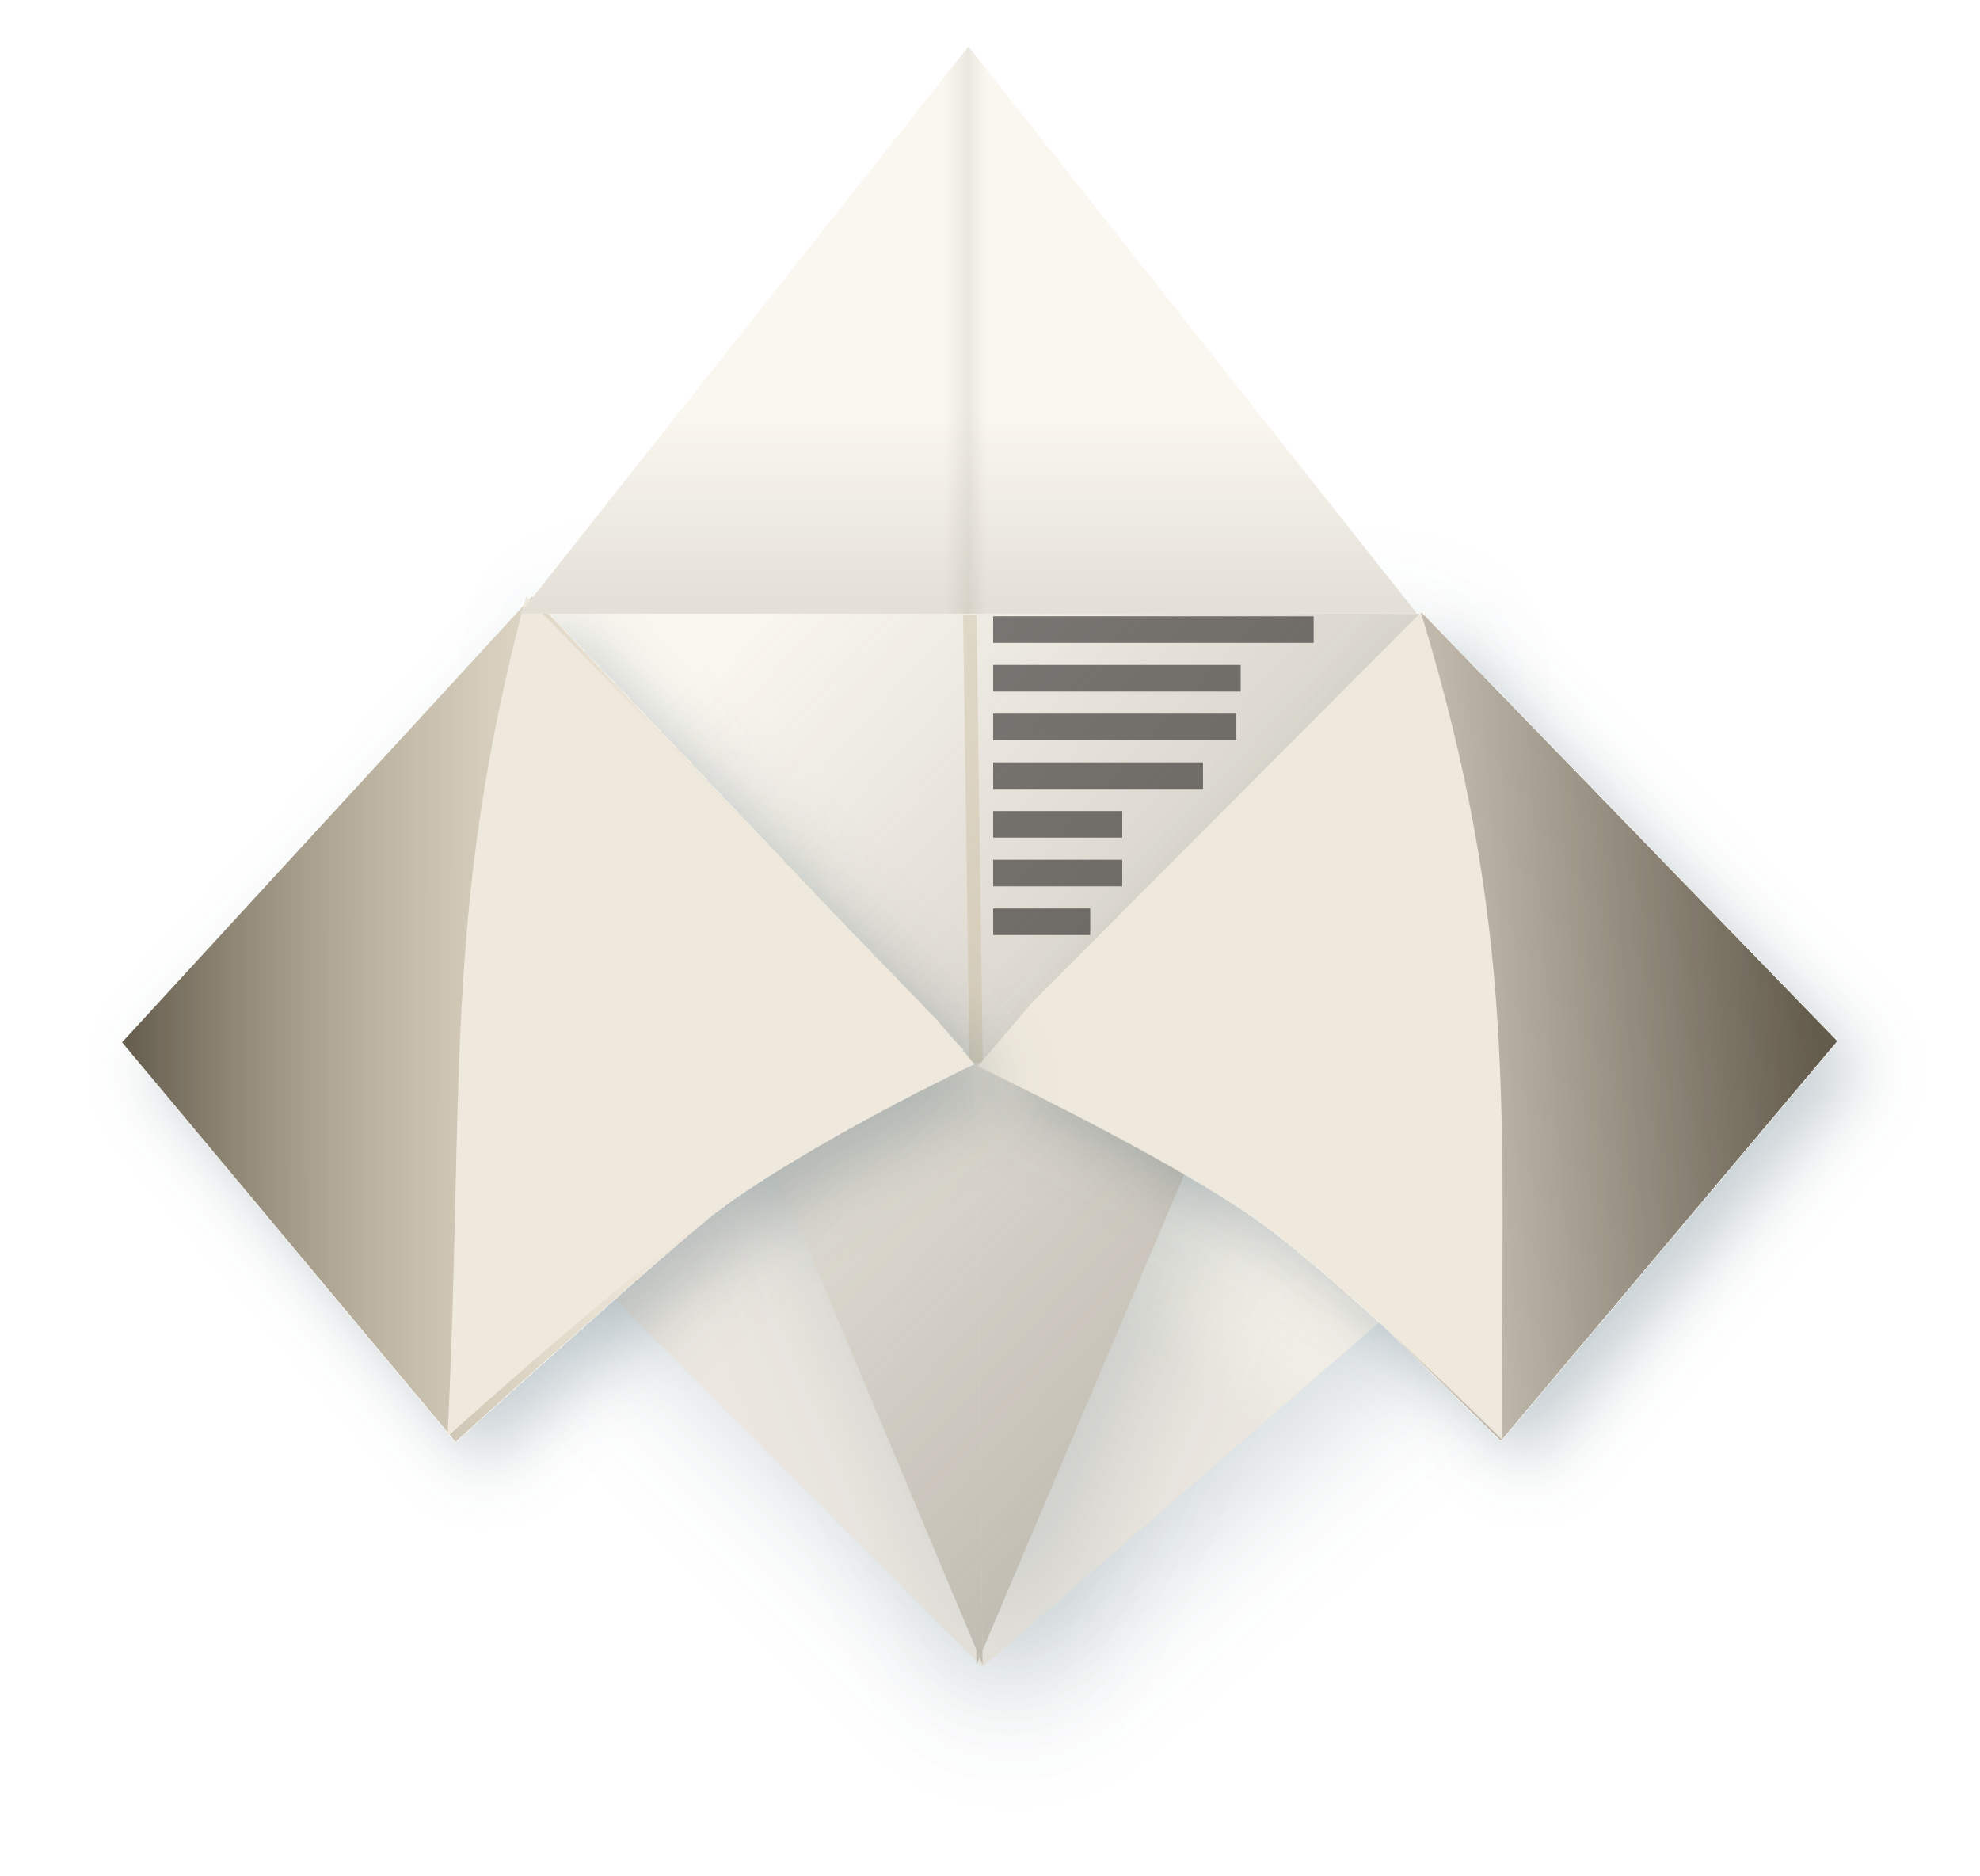
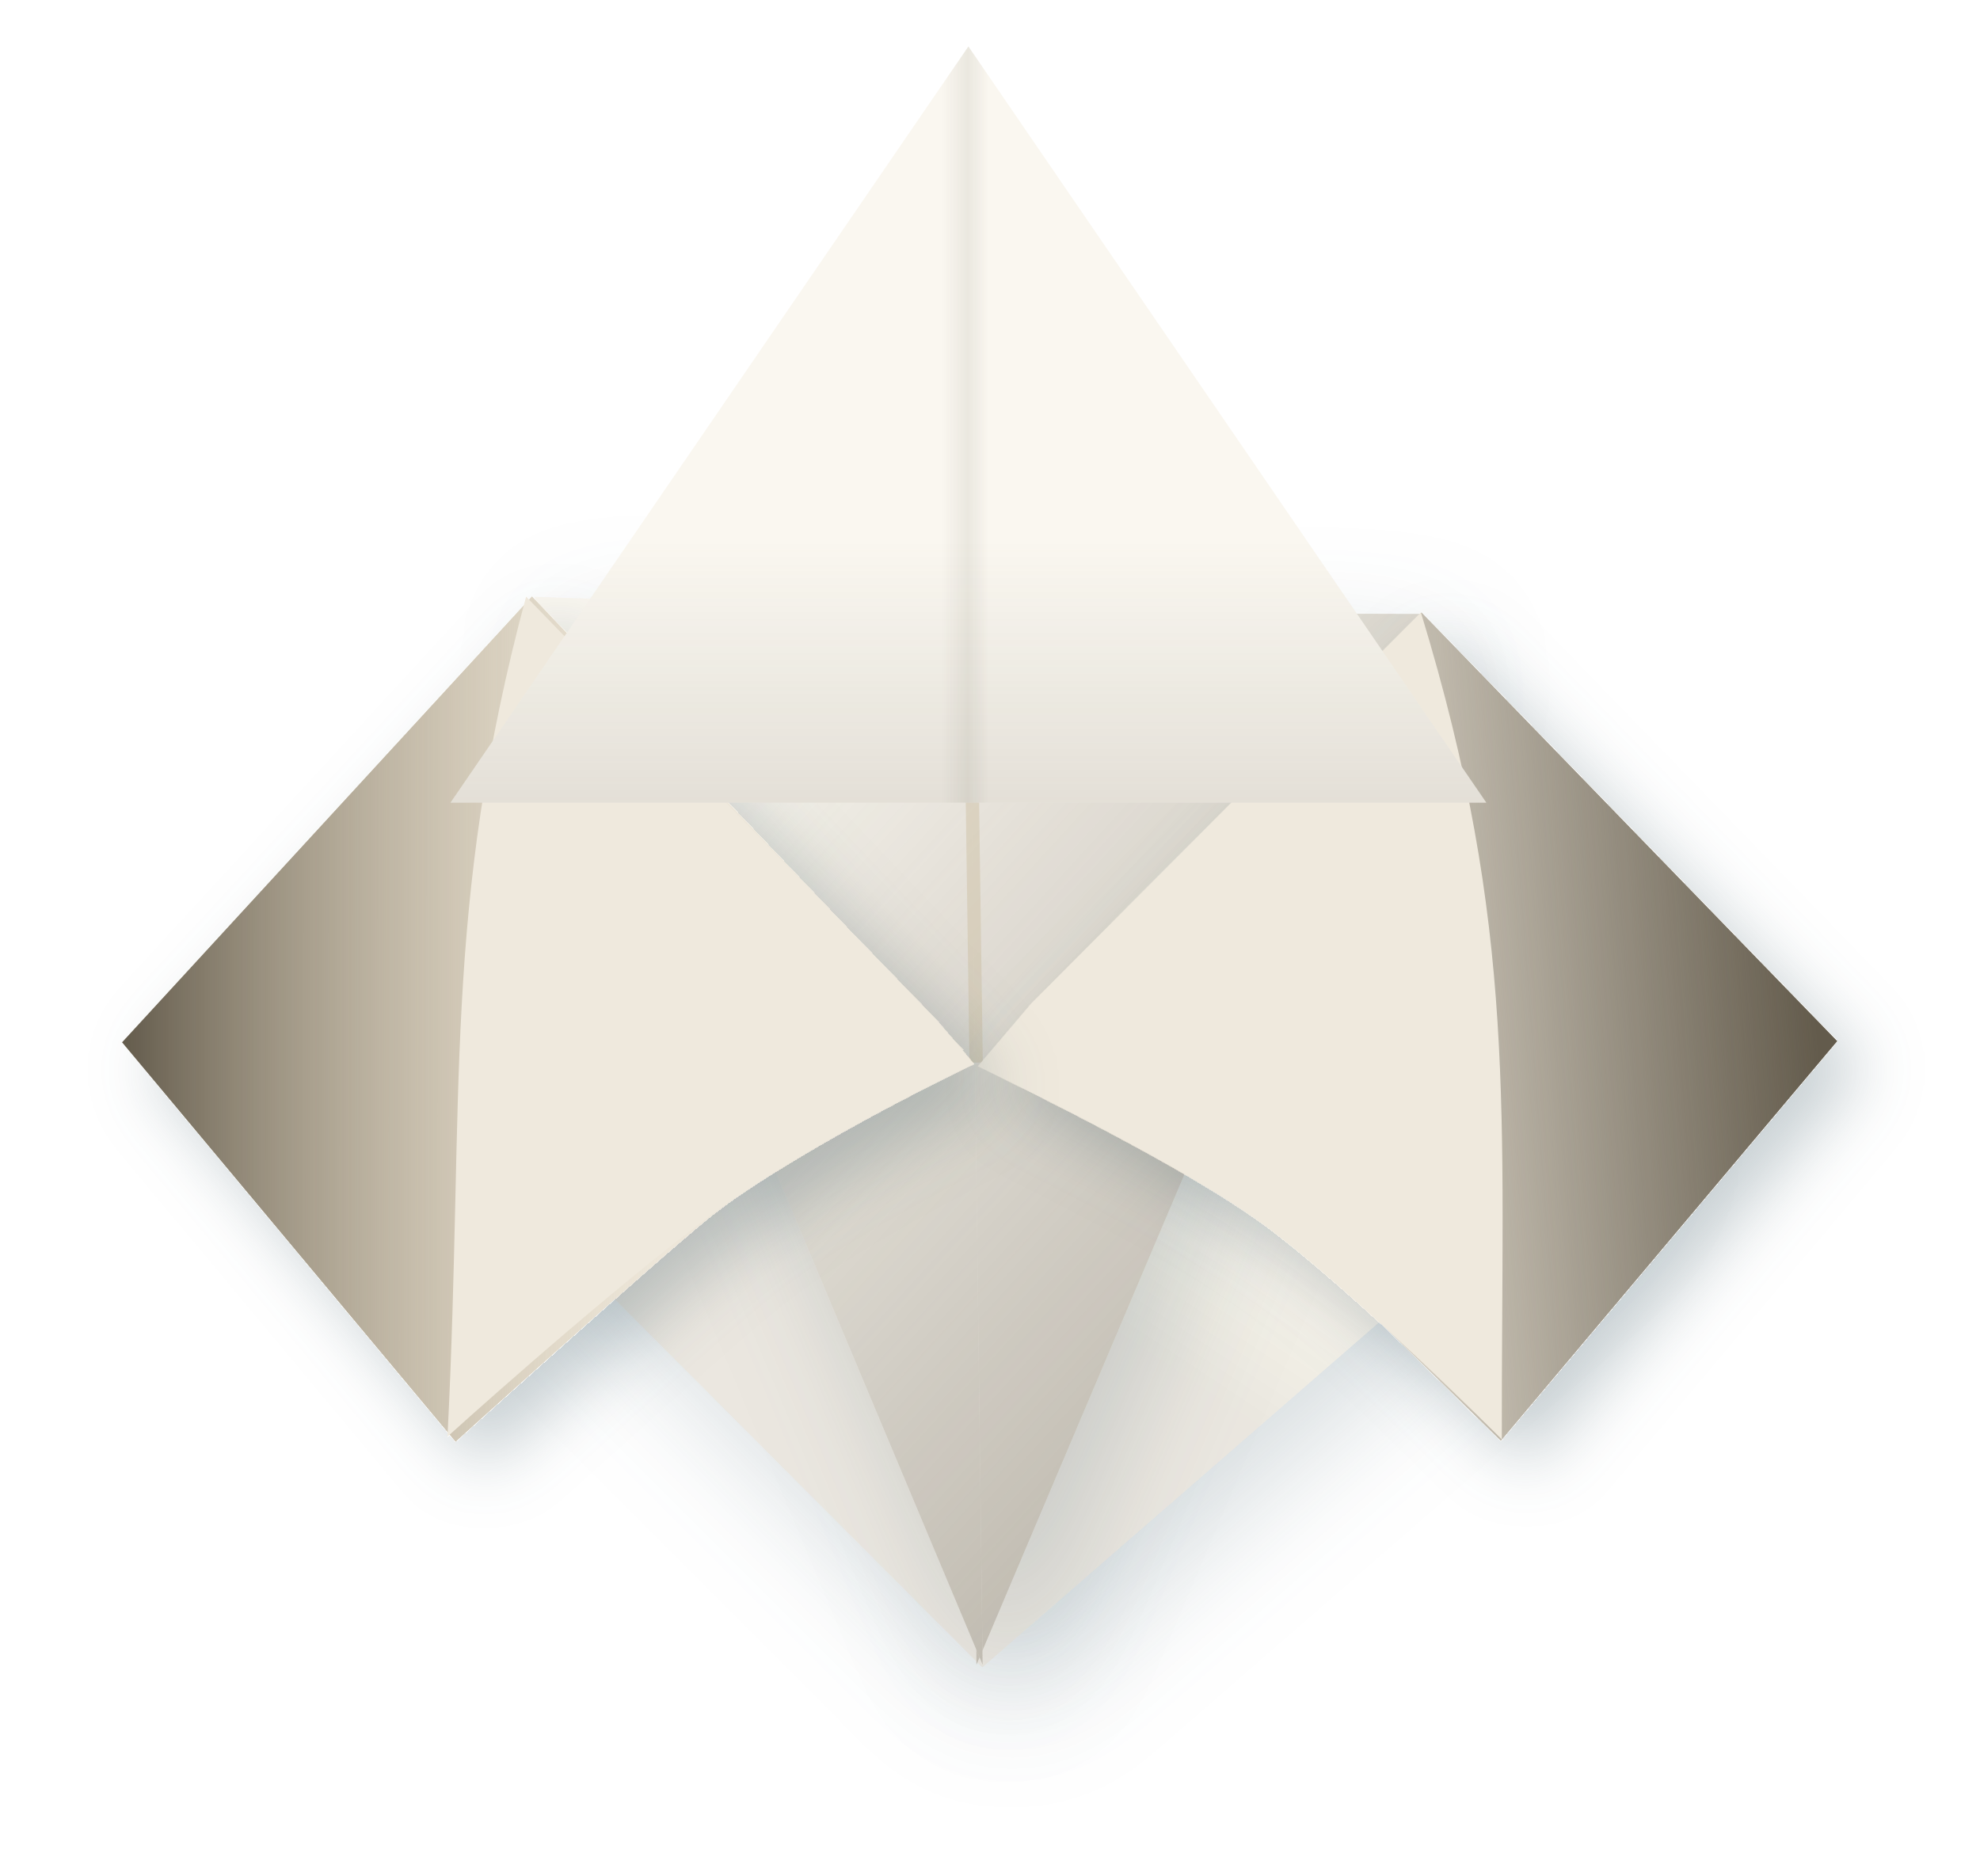
<svg xmlns="http://www.w3.org/2000/svg" width="341" height="323" viewBox="0 0 341 323" fill="none">
  <g id="TEMP EXPORT v40.1">
    <g id="BASE">
      <g id="Paper Base" filter="url(#filter0_d_0_1)">
        <path d="M77.591 195.425L169.171 287.203L274.7 195.425L274.7 164.634L169.171 156.163L169.18 156.198L166.706 156.203L166.7 156.163L77.591 164.634L77.591 195.425Z" fill="#FAF7F0" />
        <path d="M77.591 195.425L169.171 287.203L274.7 195.425L274.7 164.634L169.171 156.163L169.18 156.198L166.706 156.203L166.7 156.163L77.591 164.634L77.591 195.425Z" fill="url(#paint0_linear_0_1)" fill-opacity="0.1" />
      </g>
      <g id="Subtract" filter="url(#filter1_d_0_1)">
        <path d="M166.914 105.524L244.917 105.745L168.164 286.757L166.914 105.524Z" fill="#FAF7F0" />
        <path d="M166.914 105.524L244.917 105.745L168.164 286.757L166.914 105.524Z" fill="url(#paint1_linear_0_1)" fill-opacity="0.5" />
        <path d="M92.014 102.785L166.914 105.524L169.235 286.75L92.014 102.785Z" fill="#FAF7F0" />
        <path d="M92.014 102.785L166.914 105.524L169.235 286.75L92.014 102.785Z" fill="url(#paint2_linear_0_1)" fill-opacity="0.5" />
      </g>
      <mask id="mask0_0_1" style="mask-type:alpha" maskUnits="userSpaceOnUse" x="58" y="178" width="219" height="113">
        <g id="Paper Base_2">
          <path d="M58.203 287.98L164.38 290.836L164.56 287.109L172.175 287.109L172.386 290.836L276.703 287.98L276.703 178.863L168.553 178.867L168.563 178.898L166.088 178.902L166.082 178.868L58.203 178.863L58.203 232.572L58.321 232.577L58.286 233.768L58.203 233.769L58.203 287.98Z" fill="#FAF7F0" />
          <path d="M58.203 287.98L164.38 290.836L164.56 287.109L172.175 287.109L172.386 290.836L276.703 287.98L276.703 178.863L168.553 178.867L168.563 178.898L166.088 178.902L166.082 178.868L58.203 178.863L58.203 232.572L58.321 232.577L58.286 233.768L58.203 233.769L58.203 287.98Z" fill="url(#paint3_linear_0_1)" fill-opacity="0.25" />
        </g>
      </mask>
      <g mask="url(#mask0_0_1)">
</g>
    </g>
    <g id="top">
      <g id="top back">
        <g id="Vector 3">
          <path d="M36.507 177.779L90.816 106.087L30.909 170.81C30.952 178.178 33.062 173.205 36.507 177.779Z" fill="#EFE9DD" />
          <path d="M36.507 177.779L90.816 106.087L30.909 170.81C30.952 178.178 33.062 173.205 36.507 177.779Z" fill="url(#paint4_linear_0_1)" fill-opacity="0.5" />
        </g>
        <g id="Vector 4">
          <path d="M305.623 179.741L247.402 106.085L302.938 176.346C302.919 179.991 304.375 180.175 305.623 179.741L306.242 180.525C308.348 177.779 307.138 179.215 305.623 179.741Z" fill="#EFE9DD" />
          <path d="M305.623 179.741L247.402 106.085L302.938 176.346C302.919 179.991 304.375 180.175 305.623 179.741L306.242 180.525C308.348 177.779 307.138 179.215 305.623 179.741Z" fill="url(#paint5_linear_0_1)" fill-opacity="0.5" />
        </g>
      </g>
      <path id="Center Crease" d="M167.021 105.959L168.11 183.021" stroke="#C9B99A" stroke-opacity="0.4" stroke-width="2.3" />
      <g id="top left" filter="url(#filter2_d_0_1)">
        <g id="left">
          <path d="M316.415 179.328L258.482 248.179L219.84 210.35L171.047 180.862L244.812 105.494L316.415 179.328Z" fill="#EFE9DD" />
          <path d="M316.415 179.328L258.482 248.179L219.84 210.35L171.047 180.862L244.812 105.494L316.415 179.328Z" fill="url(#paint6_linear_0_1)" />
        </g>
        <path id="Subtract_2" d="M258.644 247.93C258.565 247.851 233.382 222.595 218.022 211.227C204.273 201.052 174.615 186.641 168.467 183.692L168.41 183.651L177.646 172.807L244.712 105.494C261.38 160.165 258.578 191.358 258.644 247.93Z" fill="#EFE9DD" />
      </g>
      <g id="top right" filter="url(#filter3_d_0_1)">
        <g id="right">
          <path d="M78.462 248.34L21.024 179.534L91.615 102.732L165.896 180.85C165.896 180.85 131.881 201.765 121.719 210.069C111.556 218.373 78.462 248.34 78.462 248.34Z" fill="#EFE9DD" />
          <path d="M78.462 248.34L21.024 179.534L91.615 102.732L165.896 180.85C165.896 180.85 131.881 201.765 121.719 210.069C111.556 218.373 78.462 248.34 78.462 248.34Z" fill="url(#paint7_linear_0_1)" />
        </g>
        <path id="Subtract_3" d="M77.07 247.444C80.052 188.203 76.087 157.049 90.602 102.754L161.361 175.754L167.768 183.276C163.445 185.33 136.998 198.105 120.029 211.103C101.54 225.264 77.166 247.357 77.07 247.444Z" fill="#EFE9DD" />
      </g>
    </g>
-     <path id="Union" d="M187.759 161.051H171.047V156.473H187.759V161.051ZM193.276 152.664H171.047V148.086H193.276V152.664ZM193.276 144.277H171.047V139.699H193.276V144.277ZM207.186 135.891H171.047V131.312H207.186V135.891ZM212.925 122.925V127.503H171.047V122.925H212.925ZM213.673 119.116H171.047V114.538H213.673V119.116ZM226.24 110.729H171.047V106.151H226.24V110.729ZM220.238 102.343H171.047V97.764H220.238V102.343ZM218.912 93.955H171.047V89.377H218.912V93.955ZM213.673 85.568H171.047V80.99H213.673V85.568ZM208.382 77.182H171.047V72.603H208.382V77.182ZM203.265 68.795H171.047V64.216H203.265V68.795ZM193.276 60.407H171.047V55.829H193.276V60.407ZM193.276 52.02H171.047V47.442H193.276V52.02ZM187.759 43.634H171.047V39.056H187.759V43.634ZM183.347 35.247H171.047V30.668H183.347V35.247Z" fill="#020101" fill-opacity="0.5" />
    <g id="fortune message flap">
-       <path d="M166.781 8L244.022 105.688H89.54L166.781 8Z" fill="#FAF7F0" />
-       <path d="M166.781 8L244.022 105.688H89.54L166.781 8Z" fill="url(#paint8_linear_0_1)" fill-opacity="0.2" />
-       <path d="M166.781 8L244.022 105.688H89.54L166.781 8Z" fill="url(#paint9_linear_0_1)" fill-opacity="0.3" />
+       <path d="M166.781 8L255.972 138.251H77.591L166.781 8Z" fill="#FAF7F0" />
+       <path d="M166.781 8L255.972 138.251H77.591L166.781 8Z" fill="url(#paint8_linear_0_1)" fill-opacity="0.2" />
+       <path d="M166.781 8L255.972 138.251H77.591L166.781 8Z" fill="url(#paint9_linear_0_1)" fill-opacity="0.3" />
    </g>
  </g>
  <defs>
    <filter id="filter0_d_0_1" x="61.491" y="142.364" width="238.509" height="172.439" filterUnits="userSpaceOnUse" color-interpolation-filters="sRGB">
      <feFlood flood-opacity="0" result="BackgroundImageFix" />
      <feColorMatrix in="SourceAlpha" type="matrix" values="0 0 0 0 0 0 0 0 0 0 0 0 0 0 0 0 0 0 127 0" result="hardAlpha" />
      <feOffset dx="4.6" dy="6.9" />
      <feGaussianBlur stdDeviation="10.35" />
      <feColorMatrix type="matrix" values="0 0 0 0 0.149 0 0 0 0 0.275 0 0 0 0 0.325 0 0 0 0.18 0" />
      <feBlend mode="normal" in2="BackgroundImageFix" result="effect1_dropShadow_0_1" />
      <feBlend mode="normal" in="SourceGraphic" in2="effect1_dropShadow_0_1" result="shape" />
    </filter>
    <filter id="filter1_d_0_1" x="75.914" y="88.985" width="194.304" height="225.373" filterUnits="userSpaceOnUse" color-interpolation-filters="sRGB">
      <feFlood flood-opacity="0" result="BackgroundImageFix" />
      <feColorMatrix in="SourceAlpha" type="matrix" values="0 0 0 0 0 0 0 0 0 0 0 0 0 0 0 0 0 0 127 0" result="hardAlpha" />
      <feOffset dx="4.6" dy="6.9" />
      <feGaussianBlur stdDeviation="10.35" />
      <feColorMatrix type="matrix" values="0 0 0 0 0.149 0 0 0 0 0.275 0 0 0 0 0.325 0 0 0 0.18 0" />
      <feBlend mode="normal" in2="BackgroundImageFix" result="effect1_dropShadow_0_1" />
      <feBlend mode="normal" in="SourceGraphic" in2="effect1_dropShadow_0_1" result="shape" />
    </filter>
    <filter id="filter2_d_0_1" x="161.51" y="98.592" width="171.004" height="165.688" filterUnits="userSpaceOnUse" color-interpolation-filters="sRGB">
      <feFlood flood-opacity="0" result="BackgroundImageFix" />
      <feColorMatrix in="SourceAlpha" type="matrix" values="0 0 0 0 0 0 0 0 0 0 0 0 0 0 0 0 0 0 127 0" result="hardAlpha" />
      <feOffset dx="4.6" dy="4.6" />
      <feGaussianBlur stdDeviation="5.75" />
      <feComposite in2="hardAlpha" operator="out" />
      <feColorMatrix type="matrix" values="0 0 0 0 0.149 0 0 0 0 0.275 0 0 0 0 0.325 0 0 0 0.25 0" />
      <feBlend mode="normal" in2="BackgroundImageFix" result="effect1_dropShadow_0_1" />
      <feBlend mode="normal" in="SourceGraphic" in2="effect1_dropShadow_0_1" result="shape" />
    </filter>
    <filter id="filter3_d_0_1" x="14.124" y="95.831" width="169.744" height="168.609" filterUnits="userSpaceOnUse" color-interpolation-filters="sRGB">
      <feFlood flood-opacity="0" result="BackgroundImageFix" />
      <feColorMatrix in="SourceAlpha" type="matrix" values="0 0 0 0 0 0 0 0 0 0 0 0 0 0 0 0 0 0 127 0" result="hardAlpha" />
      <feOffset dx="4.6" dy="4.6" />
      <feGaussianBlur stdDeviation="5.75" />
      <feComposite in2="hardAlpha" operator="out" />
      <feColorMatrix type="matrix" values="0 0 0 0 0.149 0 0 0 0 0.275 0 0 0 0 0.325 0 0 0 0.25 0" />
      <feBlend mode="normal" in2="BackgroundImageFix" result="effect1_dropShadow_0_1" />
      <feBlend mode="normal" in="SourceGraphic" in2="effect1_dropShadow_0_1" result="shape" />
    </filter>
    <linearGradient id="paint0_linear_0_1" x1="214.815" y1="182.492" x2="186.433" y2="225.214" gradientUnits="userSpaceOnUse">
      <stop stop-color="#C9B99A" stop-opacity="0.06" />
      <stop offset="1" stop-color="#635B4C" />
    </linearGradient>
    <linearGradient id="paint1_linear_0_1" x1="167.873" y1="63.1" x2="279.242" y2="165.047" gradientUnits="userSpaceOnUse">
      <stop stop-color="#635B4C" stop-opacity="0" />
      <stop offset="1" stop-color="#635B4C" stop-opacity="0.75" />
    </linearGradient>
    <linearGradient id="paint2_linear_0_1" x1="167.873" y1="63.1" x2="279.242" y2="165.047" gradientUnits="userSpaceOnUse">
      <stop stop-color="#635B4C" stop-opacity="0" />
      <stop offset="1" stop-color="#635B4C" stop-opacity="0.75" />
    </linearGradient>
    <linearGradient id="paint3_linear_0_1" x1="259.623" y1="235.056" x2="244.191" y2="213.236" gradientUnits="userSpaceOnUse">
      <stop stop-color="#C9B99A" stop-opacity="0.06" />
      <stop offset="1" stop-color="#635B4C" />
    </linearGradient>
    <linearGradient id="paint4_linear_0_1" x1="60.469" y1="134.004" x2="44.069" y2="111.424" gradientUnits="userSpaceOnUse">
      <stop stop-color="#635B4C" stop-opacity="0.5" />
      <stop offset="0.947" stop-color="#635B4C" stop-opacity="0.25" />
    </linearGradient>
    <linearGradient id="paint5_linear_0_1" x1="281.297" y1="136.697" x2="299.152" y2="111.668" gradientUnits="userSpaceOnUse">
      <stop stop-color="#635B4C" stop-opacity="0.5" />
      <stop offset="0.947" stop-color="#635B4C" stop-opacity="0.25" />
    </linearGradient>
    <linearGradient id="paint6_linear_0_1" x1="221.383" y1="183.186" x2="312.859" y2="176.132" gradientUnits="userSpaceOnUse">
      <stop stop-color="#635B4C" stop-opacity="0" />
      <stop offset="1" stop-color="#635B4C" />
    </linearGradient>
    <linearGradient id="paint7_linear_0_1" x1="113.107" y1="180.878" x2="20.979" y2="180.848" gradientUnits="userSpaceOnUse">
      <stop stop-color="#C9B99A" stop-opacity="0.06" />
      <stop offset="1" stop-color="#635B4C" />
    </linearGradient>
-     <linearGradient id="paint8_linear_0_1" x1="216.208" y1="73.126" x2="115.625" y2="73.126" gradientUnits="userSpaceOnUse">
+     <linearGradient id="paint8_linear_0_1" x1="223.85" y1="73.126" x2="107.71" y2="73.126" gradientUnits="userSpaceOnUse">
      <stop offset="0.461" stop-color="#635B4C" stop-opacity="0" />
      <stop offset="0.492" stop-color="#635B4C" stop-opacity="0.5" />
      <stop offset="0.531" stop-color="#635B4C" stop-opacity="0" />
    </linearGradient>
-     <linearGradient id="paint9_linear_0_1" x1="166.781" y1="8" x2="166.781" y2="104.699" gradientUnits="userSpaceOnUse">
+     <linearGradient id="paint9_linear_0_1" x1="166.781" y1="8" x2="166.781" y2="138.251" gradientUnits="userSpaceOnUse">
      <stop offset="0.653" stop-color="#635B4C" stop-opacity="0" />
      <stop offset="1" stop-color="#635B4C" stop-opacity="0.5" />
    </linearGradient>
  </defs>
</svg>
